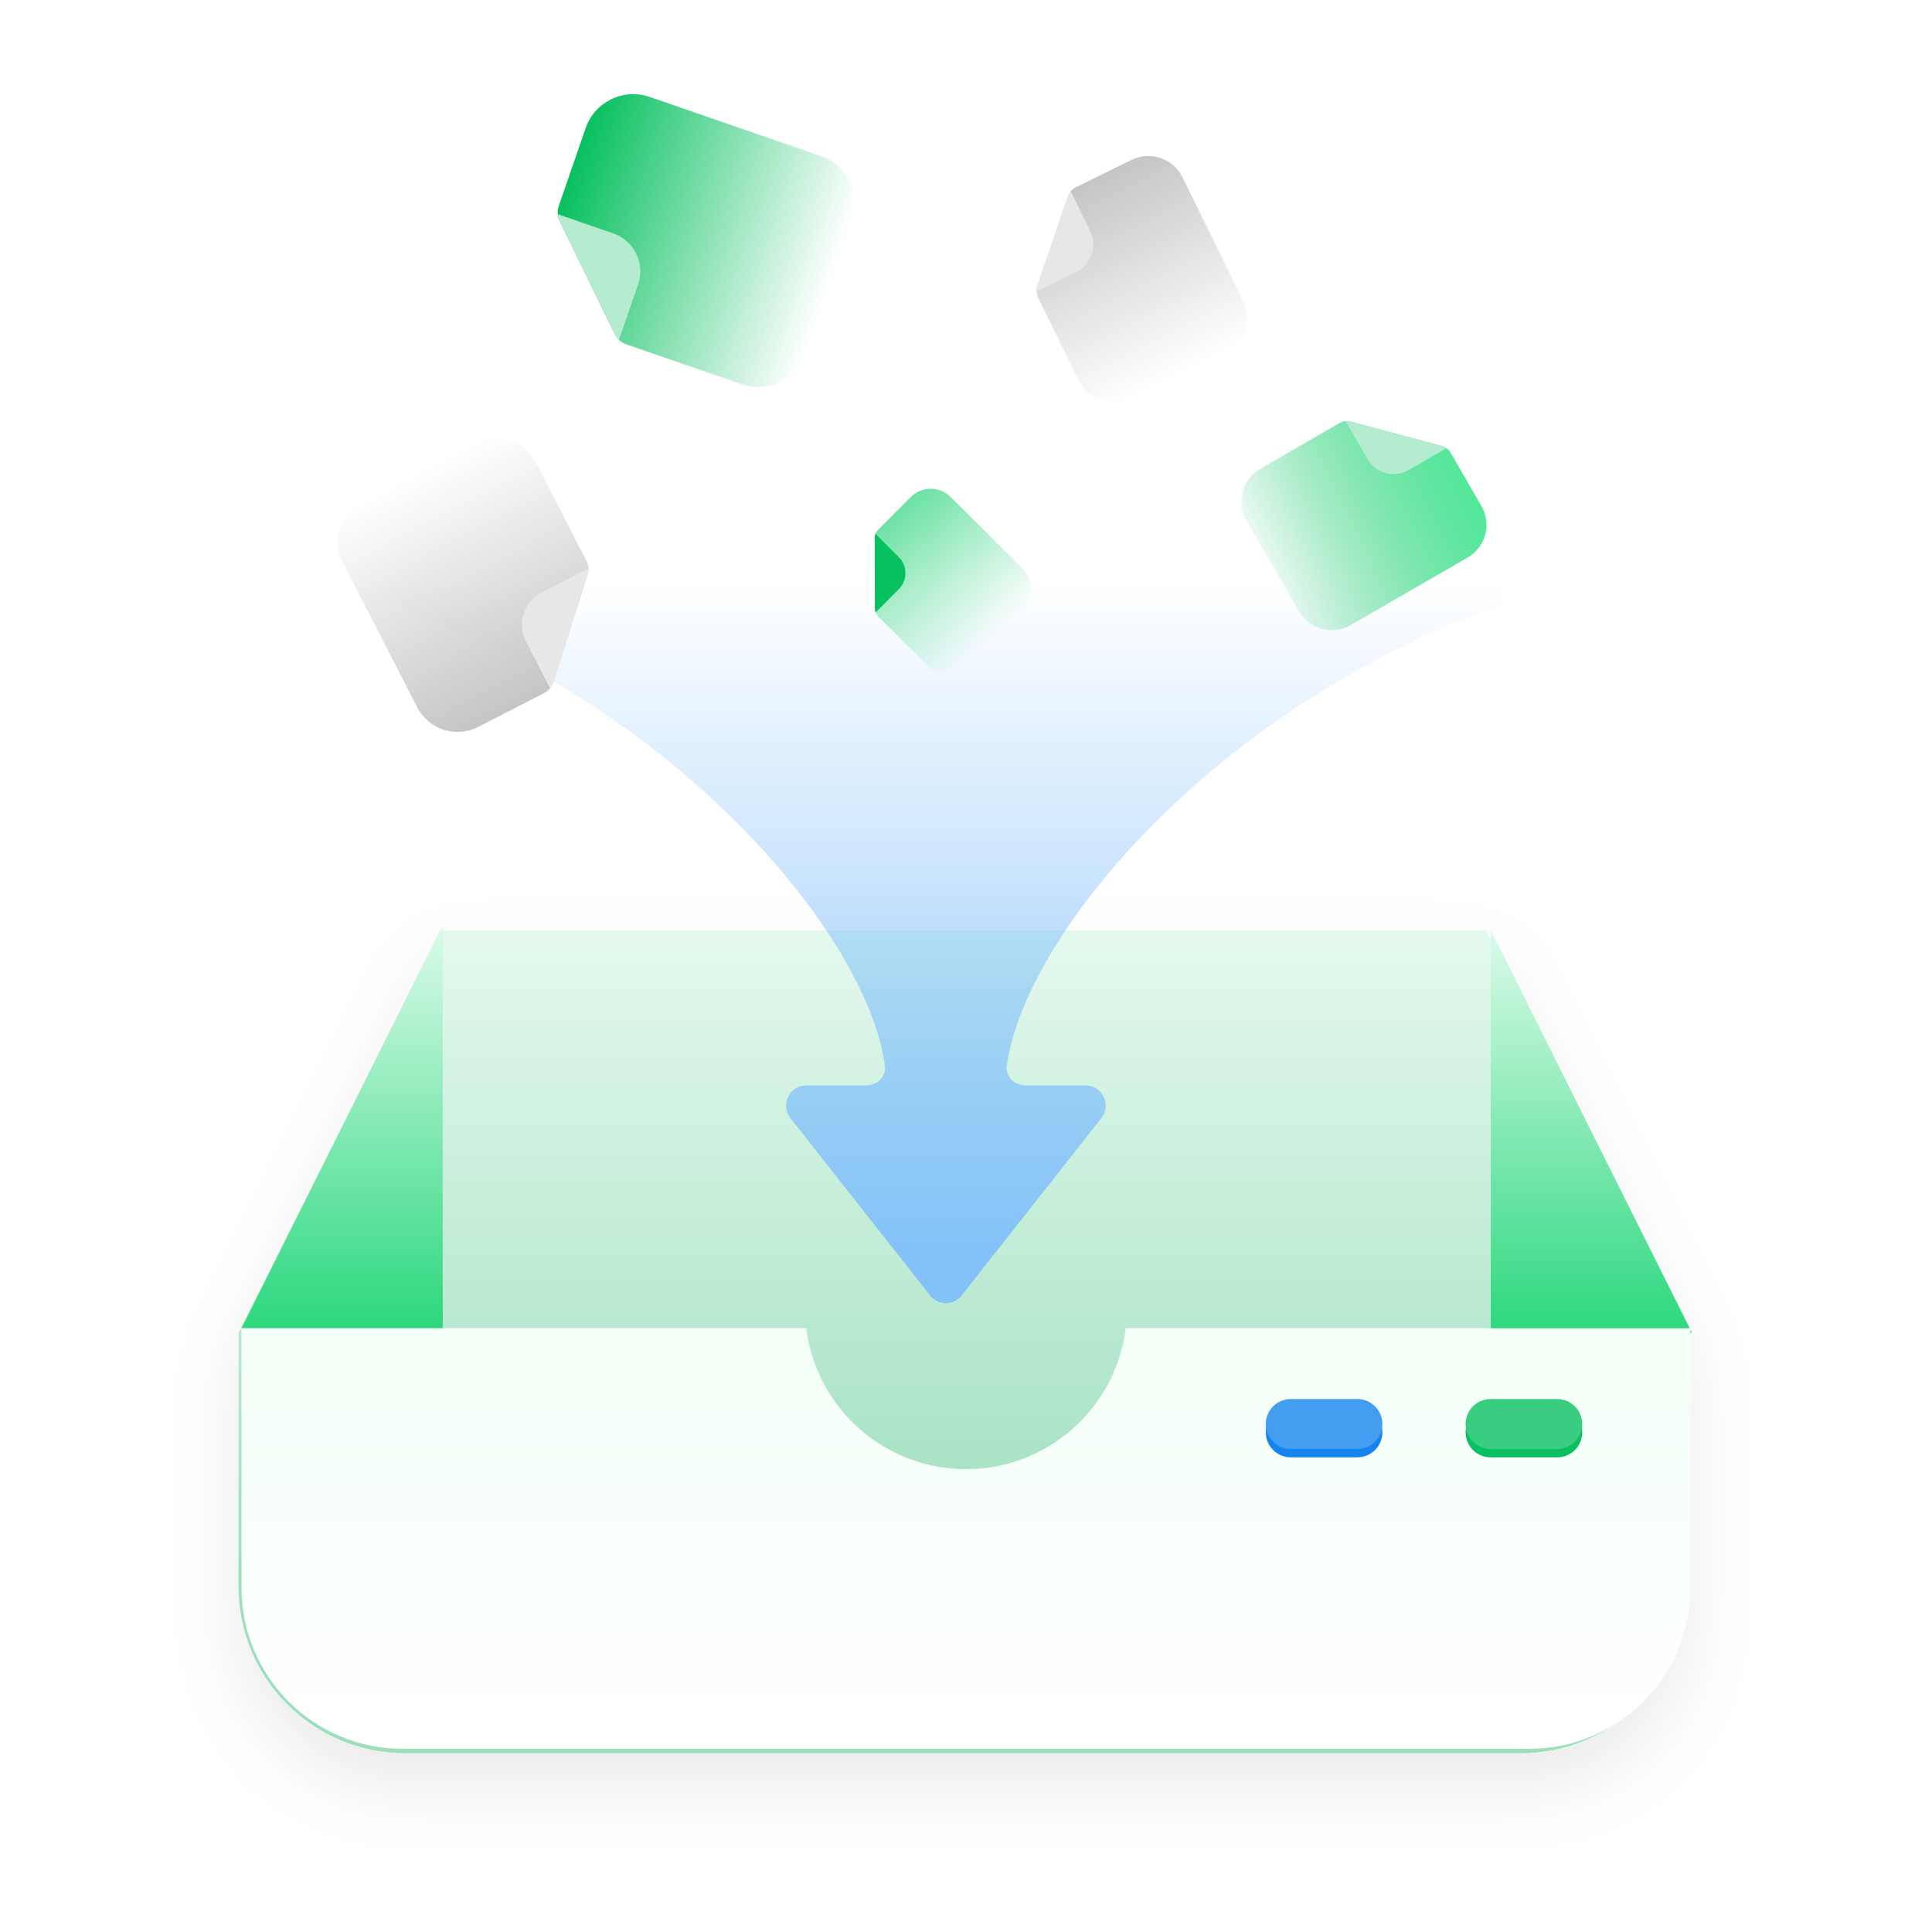
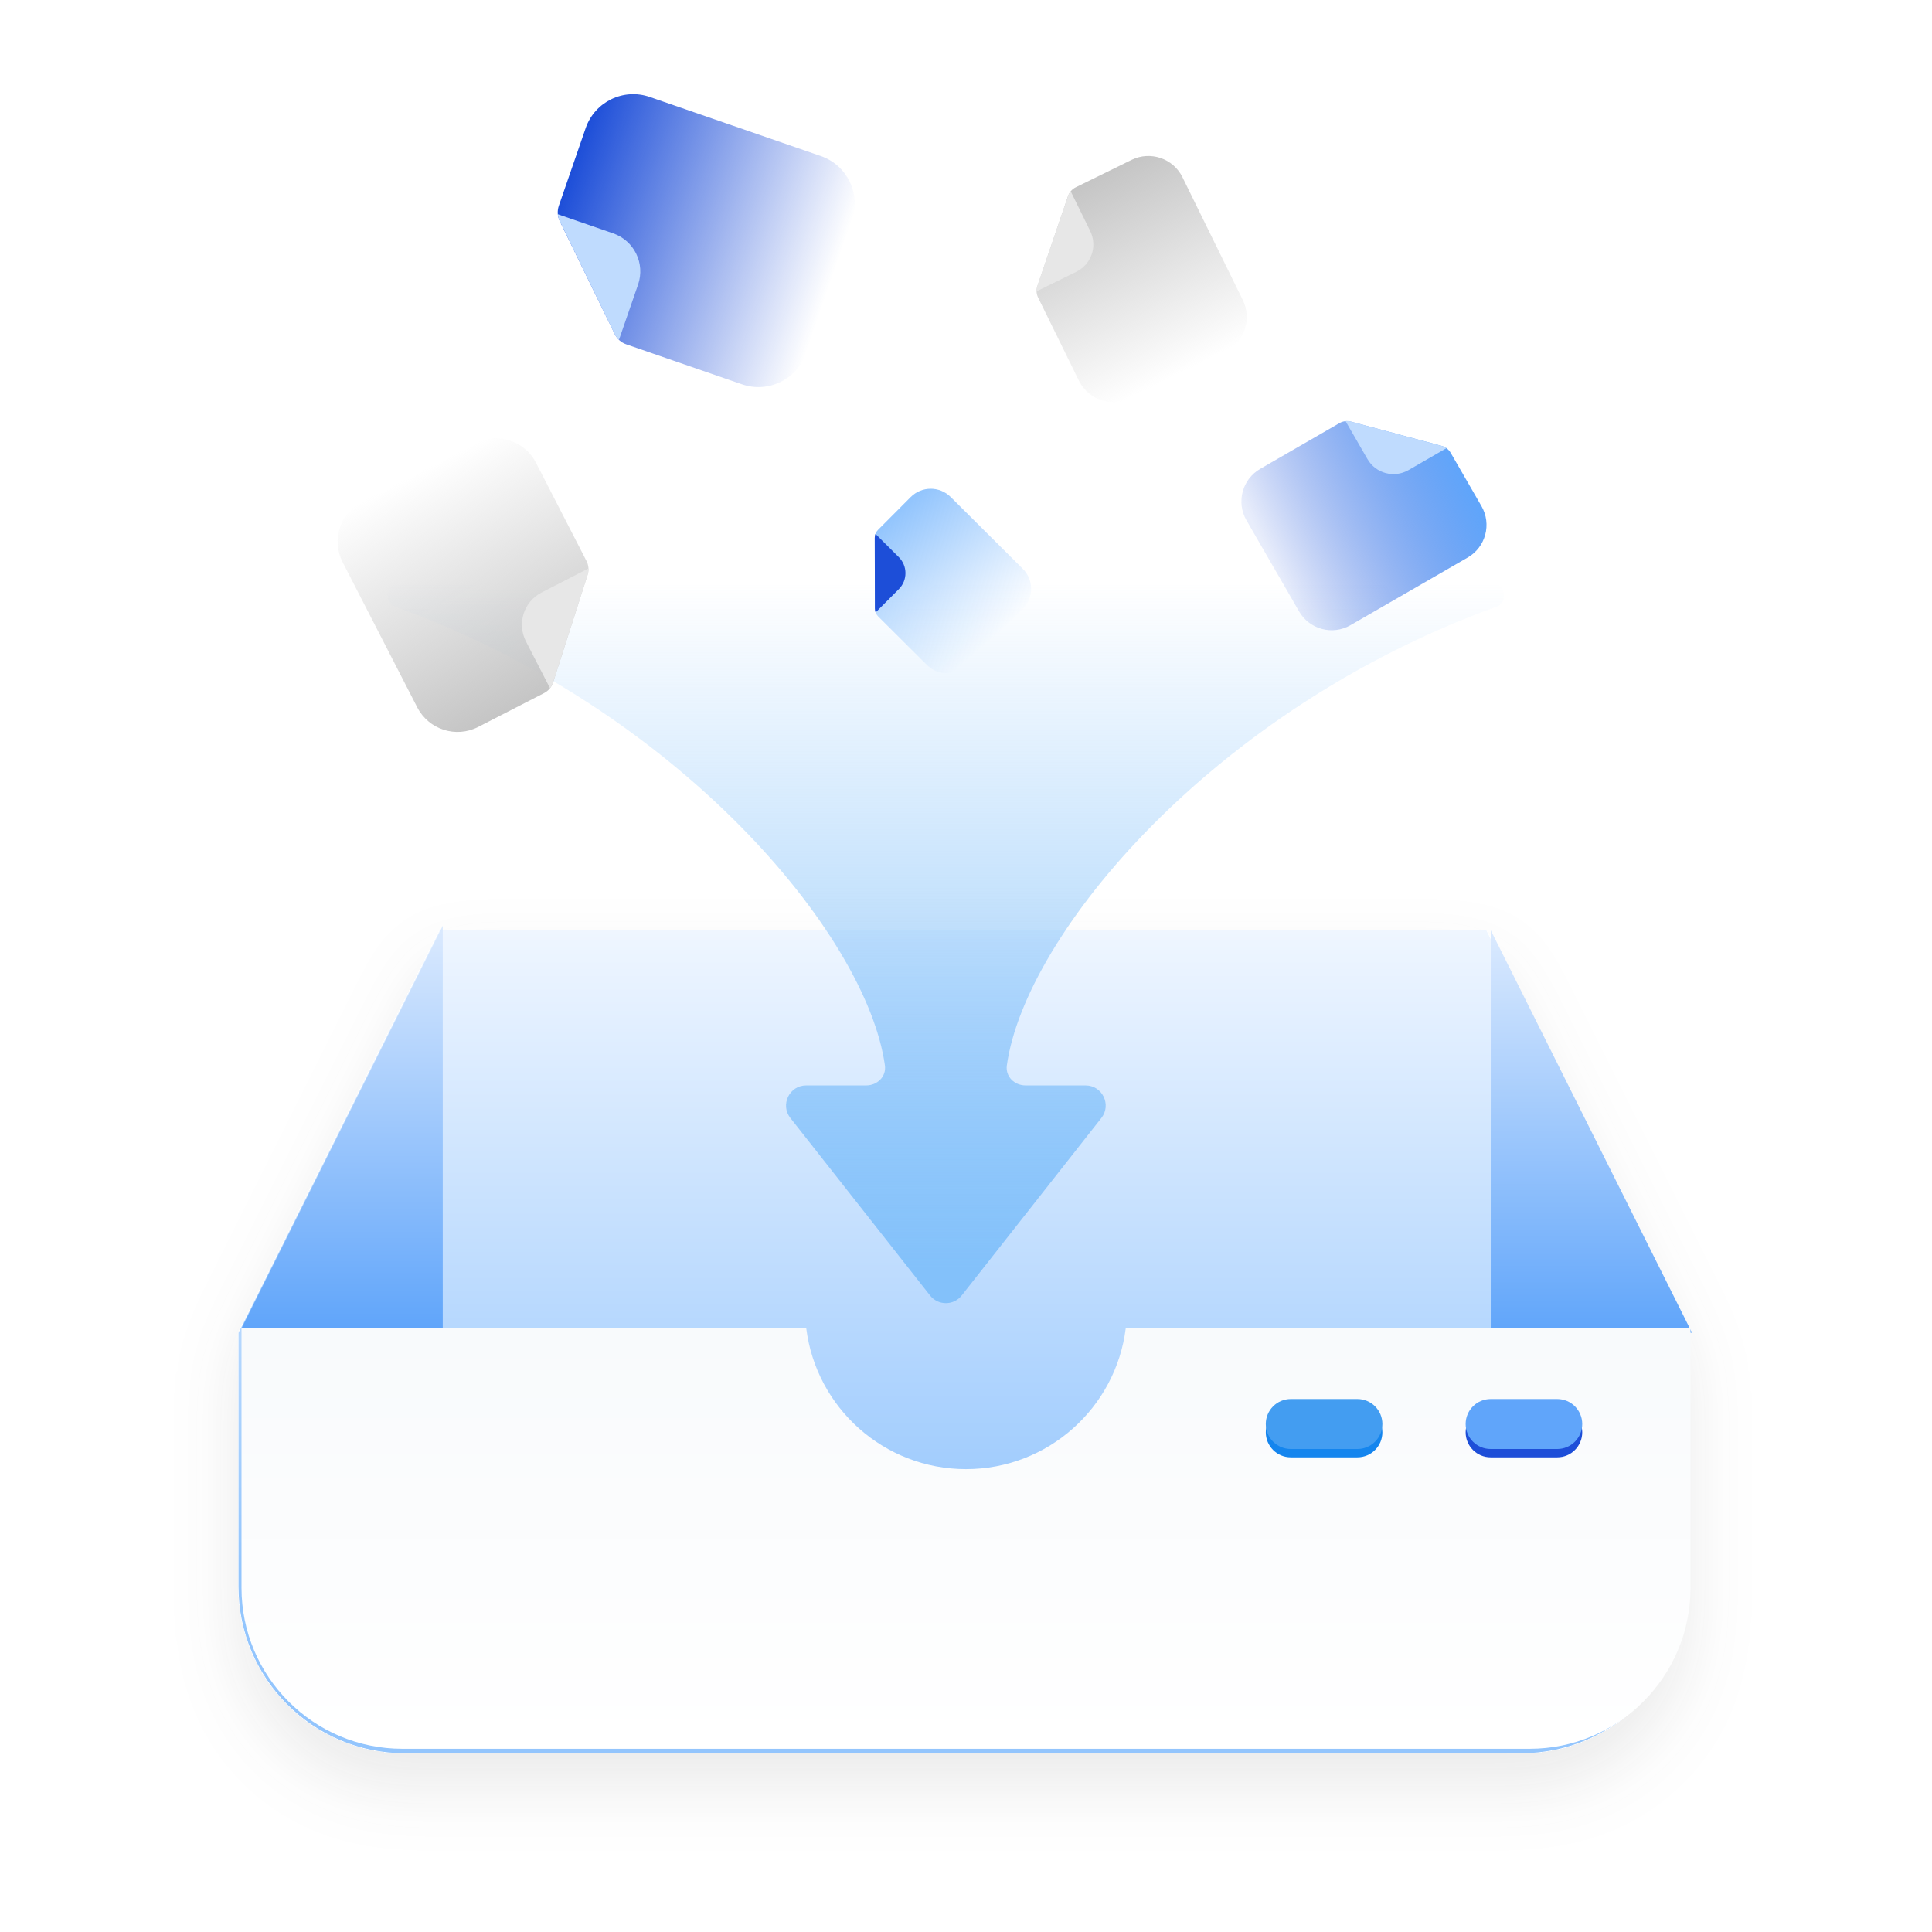
<svg xmlns="http://www.w3.org/2000/svg" width="162" height="162" viewBox="0 0 162 162" fill="none">
  <g filter="url(#filter0_d_6022_51731)">
    <path d="M36.875 78L20 111.75V133.047C20 140.76 26.253 147.013 33.965 147.013H80.75H127.534C135.247 147.013 141.5 140.76 141.5 133.047V111.75L124.625 78H80.75H36.875Z" fill="url(#paint0_linear_6022_51731)" />
  </g>
  <path d="M37.125 111.375V77.625L20.25 111.375H37.125Z" fill="url(#paint1_linear_6022_51731)" />
  <path d="M125 111.75V78L141.875 111.75H125Z" fill="url(#paint2_linear_6022_51731)" />
  <path d="M77.986 108.627L66.274 93.744C65.403 92.636 66.192 91.013 67.6 91.013H72.635C73.567 91.013 74.329 90.263 74.201 89.339C72.675 78.35 56.88 59.435 33.101 50.855C32.173 50.52 32.407 48.938 33.393 48.938H125.232C126.218 48.938 126.452 50.52 125.524 50.855C101.744 59.435 85.95 78.35 84.424 89.339C84.296 90.263 85.058 91.013 85.99 91.013H91.025C92.433 91.013 93.222 92.636 92.351 93.744L80.639 108.627C79.963 109.486 78.662 109.486 77.986 108.627Z" fill="url(#paint3_linear_6022_51731)" />
  <path fill-rule="evenodd" clip-rule="evenodd" d="M67.604 111.375H20.25V133.138C20.25 140.594 26.294 146.638 33.75 146.638H128.25C135.706 146.638 141.75 140.594 141.75 133.138V111.375H94.395C93.565 118.034 87.884 123.188 80.999 123.188C74.115 123.188 68.434 118.034 67.604 111.375Z" fill="url(#paint4_linear_6022_51731)" />
  <path d="M46.937 18.544C46.741 18.141 46.713 17.677 46.859 17.254L49.11 10.738C49.871 8.535 52.273 7.367 54.475 8.127L68.83 13.086C71.033 13.847 72.201 16.249 71.441 18.451L67.584 29.616C66.823 31.819 64.421 32.987 62.219 32.226L52.512 28.873C52.089 28.727 51.741 28.419 51.545 28.017L46.937 18.544Z" fill="url(#paint5_linear_6022_51731)" />
  <mask id="mask0_6022_51731" style="mask-type:alpha" maskUnits="userSpaceOnUse" x="46" y="7" width="26" height="26">
    <path d="M46.937 18.544C46.741 18.141 46.713 17.677 46.859 17.254L49.11 10.738C49.871 8.535 52.273 7.367 54.475 8.127L68.83 13.086C71.033 13.847 72.201 16.249 71.441 18.451L67.584 29.616C66.823 31.819 64.421 32.987 62.219 32.226L52.512 28.873C52.089 28.727 51.741 28.419 51.545 28.017L46.937 18.544Z" fill="#D9D9D9" />
  </mask>
  <g mask="url(#mask0_6022_51731)">
-     <path d="M43.876 25.89L46.631 17.915L51.416 19.568C53.178 20.177 54.113 22.098 53.504 23.86L51.851 28.645L43.876 25.89Z" fill="#B5ECCF" />
+     <path d="M43.876 25.89L46.631 17.915L51.416 19.568C53.178 20.177 54.113 22.098 53.504 23.86L51.851 28.645L43.876 25.89Z" fill="#BFDBFE" />
  </g>
  <path d="M89.557 16.439C89.666 16.118 89.899 15.854 90.203 15.705L94.883 13.407C96.465 12.63 98.377 13.283 99.153 14.864L104.217 25.175C104.993 26.756 104.341 28.668 102.759 29.445L94.74 33.383C93.158 34.16 91.246 33.507 90.469 31.925L87.046 24.953C86.897 24.65 86.874 24.299 86.984 23.979L89.557 16.439Z" fill="url(#paint6_linear_6022_51731)" />
  <mask id="mask1_6022_51731" style="mask-type:alpha" maskUnits="userSpaceOnUse" x="86" y="13" width="19" height="21">
    <path d="M89.557 16.439C89.666 16.118 89.899 15.854 90.203 15.705L94.883 13.407C96.465 12.63 98.377 13.283 99.153 14.864L104.217 25.175C104.993 26.756 104.341 28.668 102.759 29.445L94.74 33.383C93.158 34.16 91.246 33.507 90.469 31.925L87.046 24.953C86.897 24.65 86.874 24.299 86.984 23.979L89.557 16.439Z" fill="#D9D9D9" />
  </mask>
  <g mask="url(#mask1_6022_51731)">
    <path d="M84 18.751L89.728 15.938L91.416 19.375C92.037 20.64 91.515 22.17 90.25 22.791L86.813 24.479L84 18.751Z" fill="#E7E7E7" />
  </g>
  <path d="M46.373 57.229C46.25 57.612 45.98 57.931 45.621 58.116L40.1 60.953C38.234 61.912 35.944 61.177 34.986 59.311L28.735 47.149C27.777 45.284 28.512 42.994 30.378 42.035L39.837 37.174C41.702 36.215 43.992 36.95 44.951 38.816L49.178 47.039C49.362 47.398 49.396 47.815 49.273 48.198L46.373 57.229Z" fill="url(#paint7_linear_6022_51731)" />
  <mask id="mask2_6022_51731" style="mask-type:alpha" maskUnits="userSpaceOnUse" x="28" y="36" width="22" height="26">
    <path d="M46.373 57.229C46.25 57.612 45.98 57.931 45.621 58.116L40.1 60.953C38.234 61.912 35.944 61.177 34.986 59.311L28.735 47.149C27.777 45.284 28.512 42.994 30.378 42.035L39.837 37.174C41.702 36.215 43.992 36.95 44.951 38.816L49.178 47.039C49.362 47.398 49.396 47.815 49.273 48.198L46.373 57.229Z" fill="#D9D9D9" />
  </mask>
  <g mask="url(#mask2_6022_51731)">
    <path d="M52.938 54.356L46.181 57.828L44.098 53.774C43.331 52.282 43.919 50.45 45.411 49.683L49.465 47.599L52.938 54.356Z" fill="#E7E7E7" />
  </g>
  <path d="M120.88 37.389C121.203 37.476 121.479 37.687 121.646 37.977L124.223 42.44C125.093 43.948 124.577 45.877 123.069 46.747L113.238 52.423C111.729 53.294 109.801 52.777 108.93 51.269L104.515 43.623C103.645 42.115 104.161 40.186 105.67 39.315L112.317 35.477C112.607 35.31 112.951 35.265 113.274 35.351L120.88 37.389Z" fill="url(#paint8_linear_6022_51731)" />
  <mask id="mask3_6022_51731" style="mask-type:alpha" maskUnits="userSpaceOnUse" x="104" y="35" width="21" height="18">
    <path d="M120.88 37.389C121.203 37.476 121.479 37.687 121.646 37.977L124.223 42.44C125.093 43.948 124.577 45.877 123.069 46.747L113.238 52.423C111.729 53.294 109.801 52.777 108.93 51.269L104.515 43.623C103.645 42.115 104.161 40.186 105.67 39.315L112.317 35.477C112.607 35.31 112.951 35.265 113.274 35.351L120.88 37.389Z" fill="#D9D9D9" />
  </mask>
  <g mask="url(#mask3_6022_51731)">
-     <path d="M118.231 32.063L121.385 37.524L118.108 39.416C116.901 40.113 115.358 39.7 114.662 38.493L112.77 35.216L118.231 32.063Z" fill="#B5ECCF" />
+     <path d="M118.231 32.063L121.385 37.524L118.108 39.416C116.901 40.113 115.358 39.7 114.662 38.493L112.77 35.216L118.231 32.063Z" fill="#BFDBFE" />
  </g>
  <path d="M73.348 45.098C73.348 44.847 73.447 44.605 73.625 44.427L76.36 41.681C77.285 40.752 78.786 40.749 79.715 41.674L85.764 47.699C86.692 48.624 86.695 50.126 85.771 51.054L81.085 55.759C80.16 56.687 78.658 56.69 77.73 55.766L73.639 51.691C73.461 51.514 73.361 51.273 73.36 51.021L73.348 45.098Z" fill="url(#paint9_linear_6022_51731)" />
  <mask id="mask4_6022_51731" style="mask-type:alpha" maskUnits="userSpaceOnUse" x="73" y="40" width="14" height="17">
    <path d="M73.348 45.098C73.348 44.847 73.447 44.605 73.625 44.427L76.36 41.681C77.285 40.752 78.786 40.749 79.715 41.674L85.764 47.699C86.692 48.624 86.695 50.126 85.771 51.054L81.085 55.759C80.16 56.687 78.658 56.69 77.73 55.766L73.639 51.691C73.461 51.514 73.361 51.273 73.36 51.021L73.348 45.098Z" fill="#D9D9D9" />
  </mask>
  <g mask="url(#mask4_6022_51731)">
-     <path d="M70 48.066L73.347 44.705L75.364 46.714C76.107 47.453 76.109 48.655 75.37 49.397L73.361 51.414L70 48.066Z" fill="#07C05F" />
+     <path d="M70 48.066L73.347 44.705L75.364 46.714C76.107 47.453 76.109 48.655 75.37 49.397L73.361 51.414L70 48.066Z" fill="#1D4ED8" />
  </g>
  <path d="M106.138 120.103C106.138 118.946 107.076 118.009 108.233 118.009H113.819C114.976 118.009 115.914 118.946 115.914 120.103V120.103C115.914 121.26 114.976 122.198 113.819 122.198H108.233C107.076 122.198 106.138 121.26 106.138 120.103V120.103Z" fill="#1485EE" />
-   <path d="M122.896 120.103C122.896 118.946 123.834 118.009 124.991 118.009H130.578C131.734 118.009 132.672 118.946 132.672 120.103V120.103C132.672 121.26 131.734 122.198 130.578 122.198H124.991C123.834 122.198 122.896 121.26 122.896 120.103V120.103Z" fill="#07C05F" />
+   <path d="M122.896 120.103C122.896 118.946 123.834 118.009 124.991 118.009H130.578C131.734 118.009 132.672 118.946 132.672 120.103V120.103C132.672 121.26 131.734 122.198 130.578 122.198H124.991C123.834 122.198 122.896 121.26 122.896 120.103V120.103Z" fill="#1D4ED8" />
  <rect x="106.138" y="117.31" width="9.776" height="4.19" rx="2.095" fill="#439DF1" />
-   <rect x="122.896" y="117.31" width="9.776" height="4.19" rx="2.095" fill="#39CD80" />
+   <rect x="122.896" y="117.31" width="9.776" height="4.19" rx="2.095" fill="#60A5FA" />
  <defs>
    <filter id="filter0_d_6022_51731" x="14.414" y="75.207" width="132.672" height="80.185" filterUnits="userSpaceOnUse" color-interpolation-filters="sRGB">
      <feFlood flood-opacity="0" result="BackgroundImageFix" />
      <feColorMatrix in="SourceAlpha" type="matrix" values="0 0 0 0 0 0 0 0 0 0 0 0 0 0 0 0 0 0 127 0" result="hardAlpha" />
      <feOffset dy="2.793" />
      <feGaussianBlur stdDeviation="2.793" />
      <feComposite in2="hardAlpha" operator="out" />
      <feColorMatrix type="matrix" values="0 0 0 0 0.193 0 0 0 0 0.193 0 0 0 0 0.193 0 0 0 0.1 0" />
      <feBlend mode="normal" in2="BackgroundImageFix" result="effect1_dropShadow_6022_51731" />
      <feBlend mode="normal" in="SourceGraphic" in2="effect1_dropShadow_6022_51731" result="shape" />
    </filter>
    <linearGradient id="paint0_linear_6022_51731" x1="80.75" y1="78" x2="80.75" y2="132" gradientUnits="userSpaceOnUse">
-       <stop stop-color="#E4F9EE" />
-       <stop offset="1" stop-color="#9EDEBD" />
+       <stop stop-color="#EFF6FF" />
+       <stop offset="1" stop-color="#93C5FD" />
    </linearGradient>
    <linearGradient id="paint1_linear_6022_51731" x1="28.688" y1="77.625" x2="28.688" y2="111.375" gradientUnits="userSpaceOnUse">
-       <stop stop-color="#DBFAE9" />
-       <stop offset="1" stop-color="#2CD87E" />
+       <stop stop-color="#DBEAFE" />
+       <stop offset="1" stop-color="#60A5FA" />
    </linearGradient>
    <linearGradient id="paint2_linear_6022_51731" x1="133.438" y1="78" x2="133.438" y2="111.75" gradientUnits="userSpaceOnUse">
-       <stop stop-color="#DBFAE9" />
-       <stop offset="1" stop-color="#2CD87E" />
+       <stop stop-color="#DBEAFE" />
+       <stop offset="1" stop-color="#60A5FA" />
    </linearGradient>
    <linearGradient id="paint3_linear_6022_51731" x1="79.312" y1="106.312" x2="79.312" y2="48.938" gradientUnits="userSpaceOnUse">
      <stop stop-color="#83C1FA" />
      <stop offset="1" stop-color="#83C1FA" stop-opacity="0" />
    </linearGradient>
    <linearGradient id="paint4_linear_6022_51731" x1="81" y1="111.375" x2="81" y2="146.638" gradientUnits="userSpaceOnUse">
-       <stop stop-color="#F3FFF7" />
+       <stop stop-color="#F8FAFC" />
      <stop offset="1" stop-color="white" />
    </linearGradient>
    <linearGradient id="paint5_linear_6022_51731" x1="47.182" y1="16.32" x2="69.512" y2="24.034" gradientUnits="userSpaceOnUse">
-       <stop stop-color="#07C05F" />
-       <stop offset="1" stop-color="#07C05F" stop-opacity="0" />
+       <stop stop-color="#1D4ED8" />
+       <stop offset="1" stop-color="#1D4ED8" stop-opacity="0" />
    </linearGradient>
    <linearGradient id="paint6_linear_6022_51731" x1="90.874" y1="15.376" x2="98.749" y2="31.414" gradientUnits="userSpaceOnUse">
      <stop stop-color="#C5C5C5" />
      <stop offset="1" stop-color="#C5C5C5" stop-opacity="0" />
    </linearGradient>
    <linearGradient id="paint7_linear_6022_51731" x1="44.83" y1="58.523" x2="35.107" y2="39.604" gradientUnits="userSpaceOnUse">
      <stop stop-color="#C5C5C5" />
      <stop offset="1" stop-color="#C5C5C5" stop-opacity="0" />
    </linearGradient>
    <linearGradient id="paint8_linear_6022_51731" x1="121.732" y1="38.126" x2="105.974" y2="45.824" gradientUnits="userSpaceOnUse">
-       <stop stop-color="#54E89A" />
-       <stop offset="1" stop-color="#07C05F" stop-opacity="0.1" />
+       <stop stop-color="#60A5FA" />
+       <stop offset="1" stop-color="#1D4ED8" stop-opacity="0.1" />
    </linearGradient>
    <linearGradient id="paint9_linear_6022_51731" x1="73.656" y1="44.395" x2="82.245" y2="54.373" gradientUnits="userSpaceOnUse">
-       <stop stop-color="#6EE1A5" />
-       <stop offset="1" stop-color="#6EE1A5" stop-opacity="0" />
+       <stop stop-color="#93C5FD" />
+       <stop offset="1" stop-color="#93C5FD" stop-opacity="0" />
    </linearGradient>
  </defs>
</svg>
